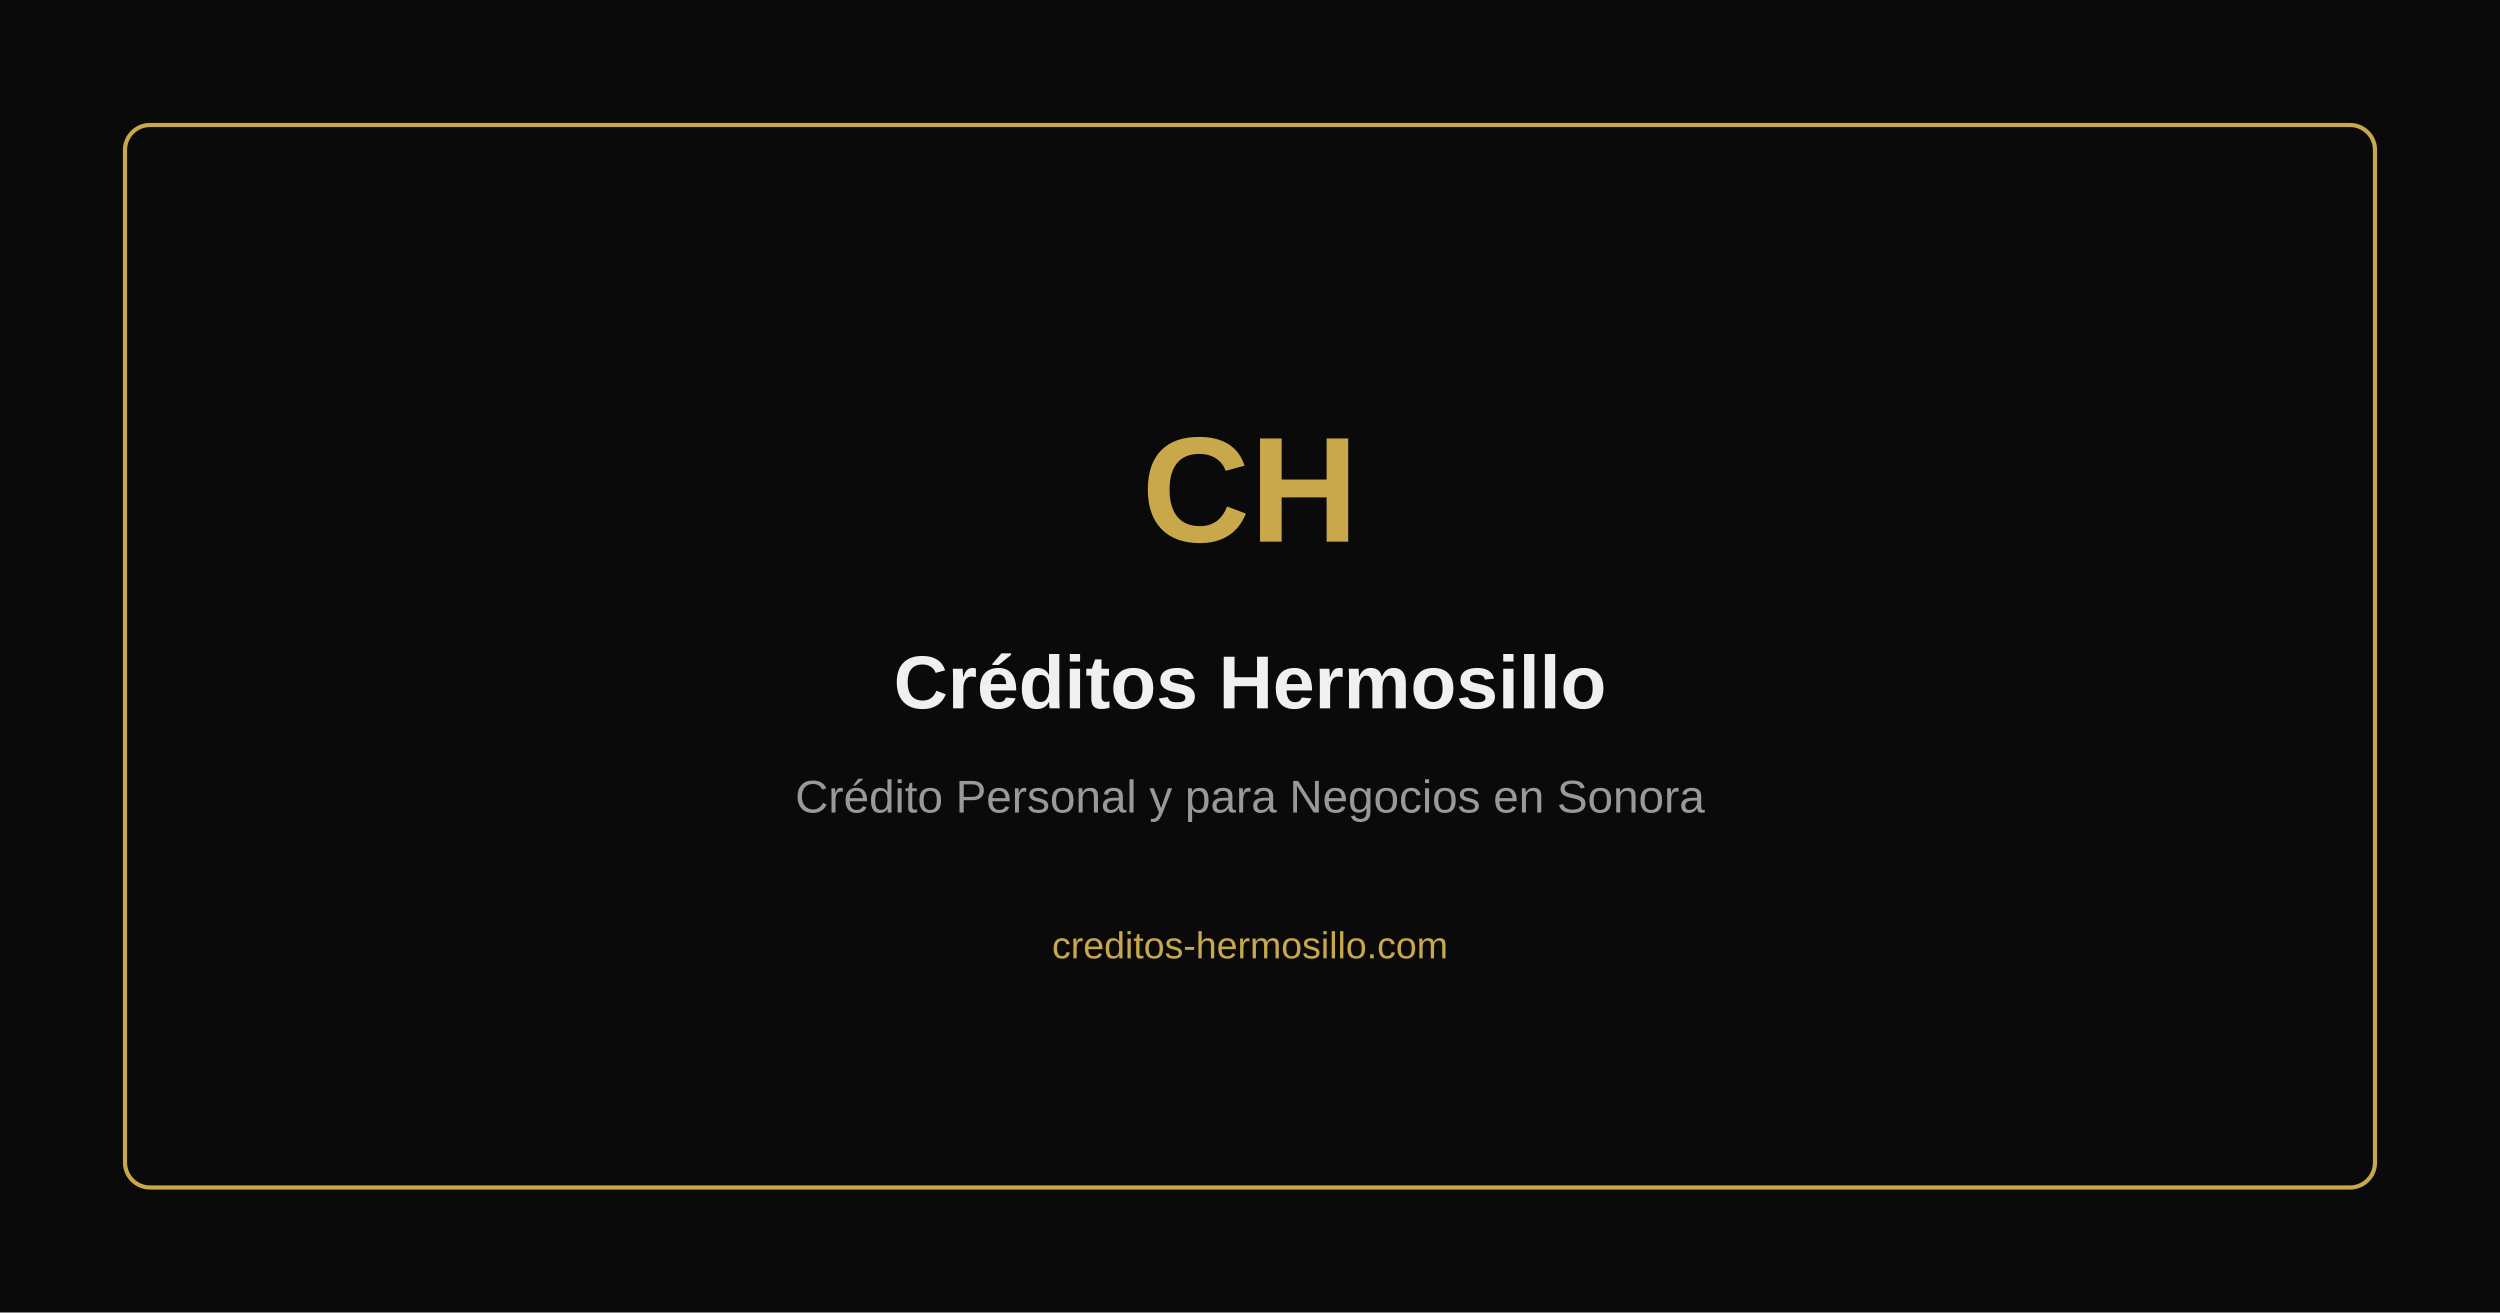
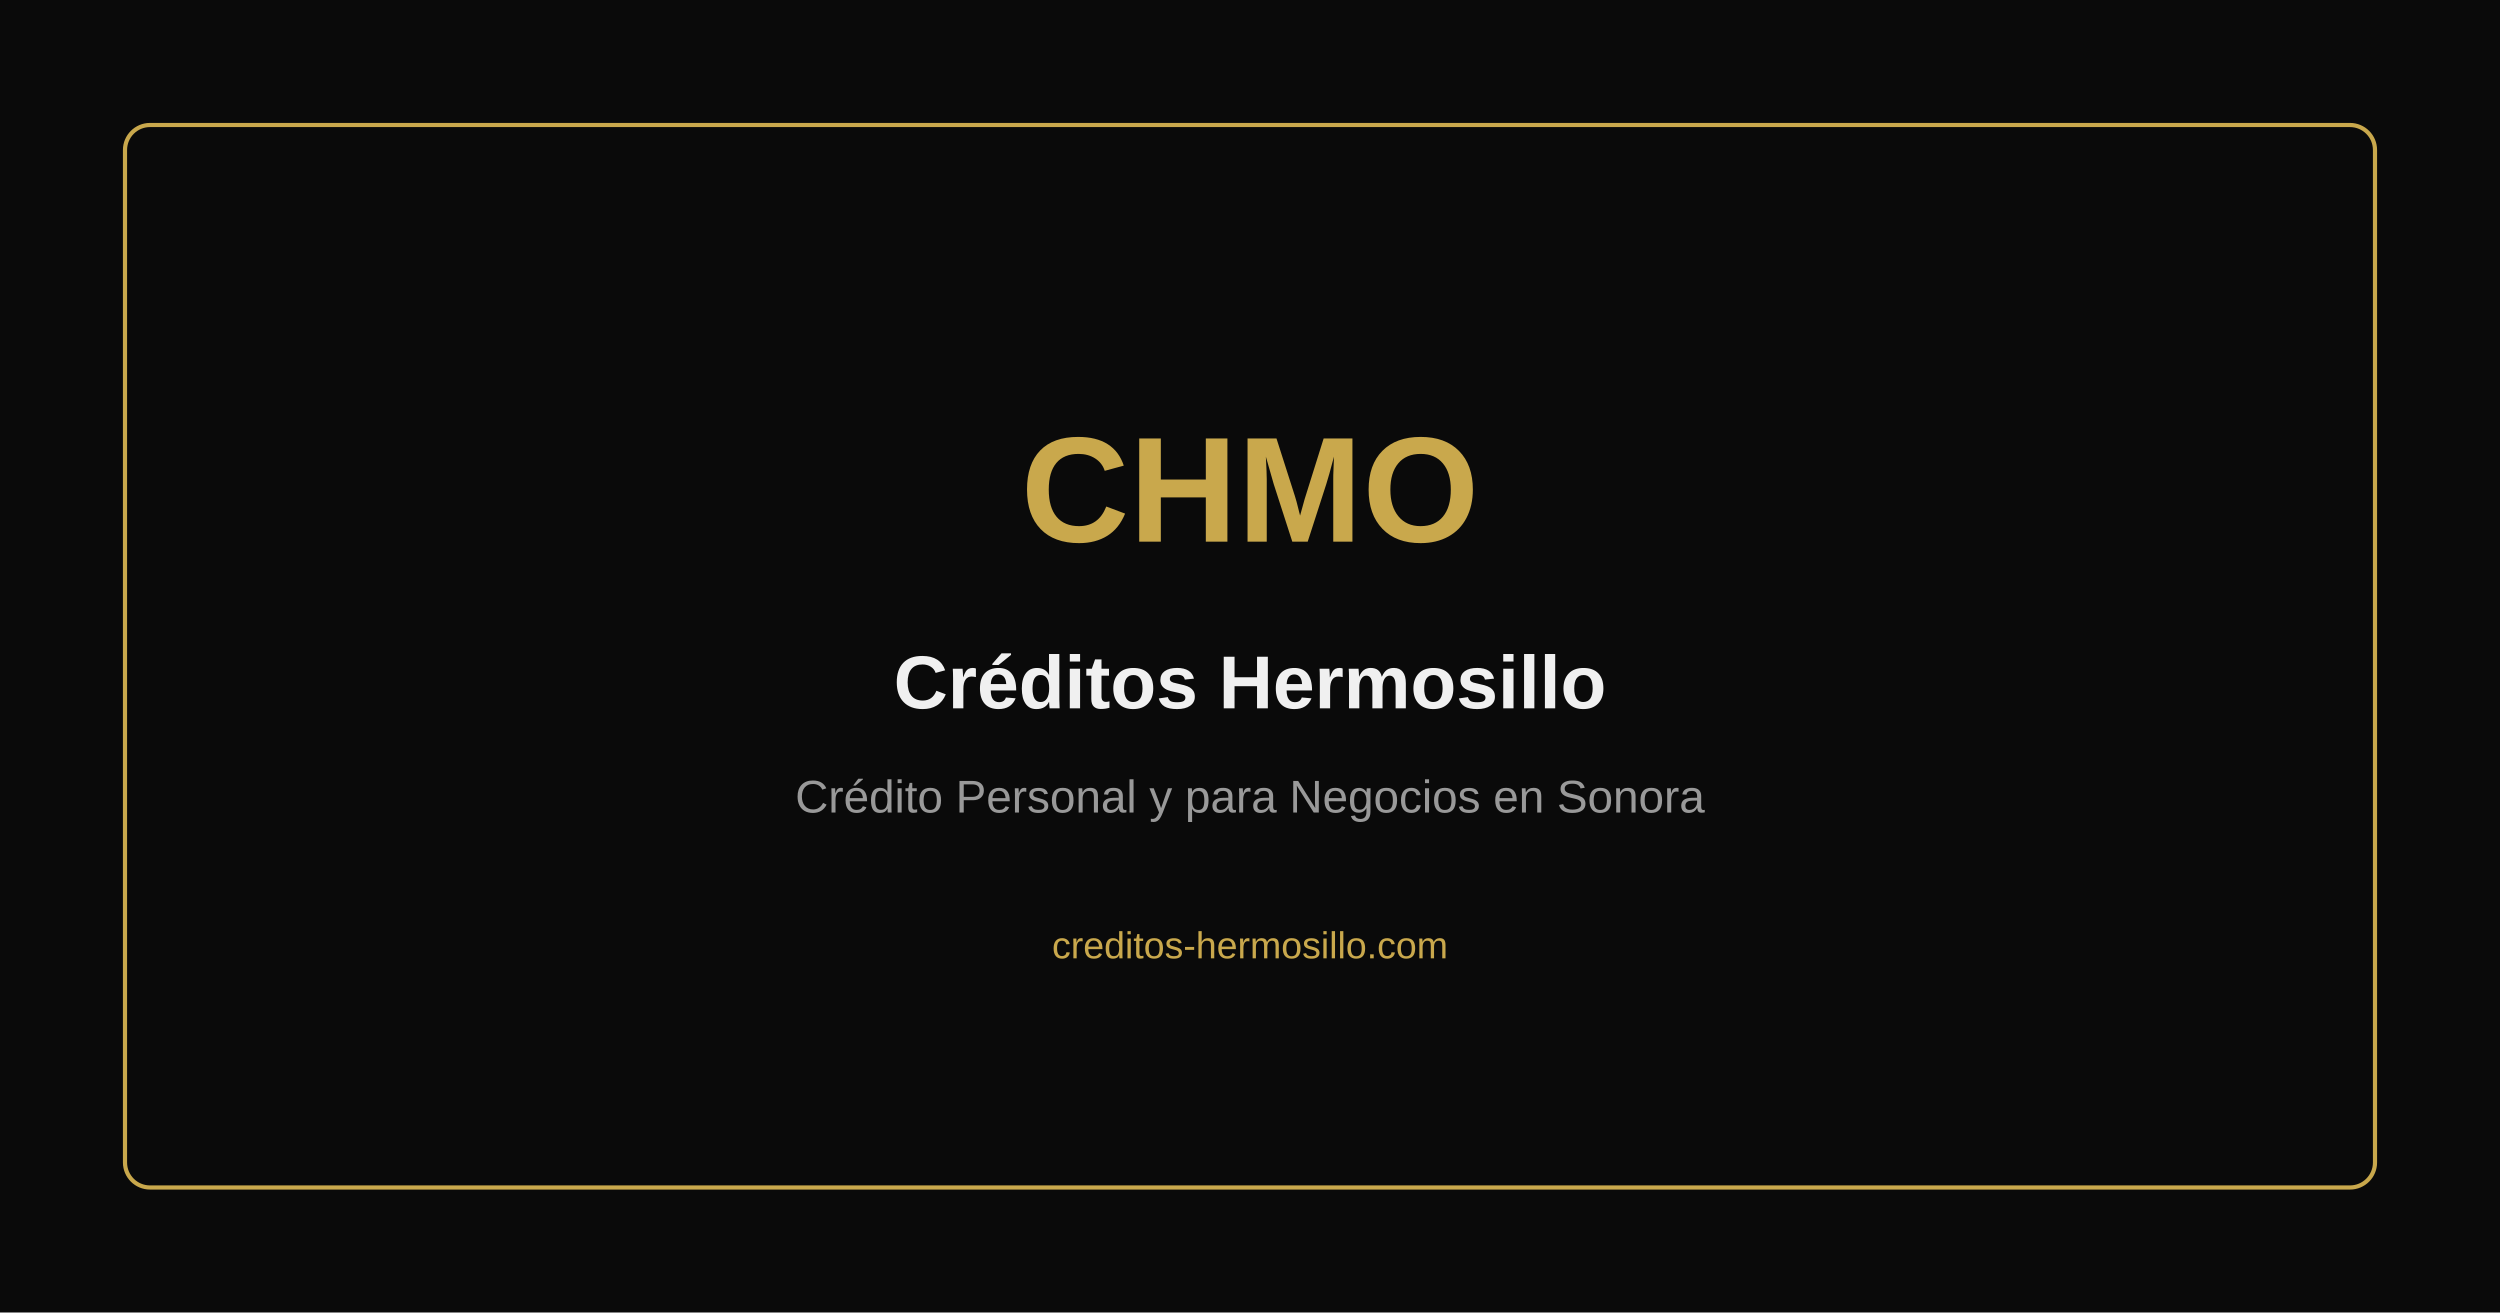
<svg xmlns="http://www.w3.org/2000/svg" width="1200" height="630" viewBox="0 0 1200 630">
  <rect width="1200" height="630" fill="#0a0a0a" />
  <rect x="60" y="60" width="1080" height="510" rx="12" fill="none" stroke="#c9a84c" stroke-width="2" />
-   <text x="600" y="260" text-anchor="middle" font-family="Montserrat, Arial, sans-serif" font-size="72" font-weight="700" fill="#c9a84c">CH</text>
+   <text x="600" y="260" text-anchor="middle" font-family="Montserrat, Arial, sans-serif" font-size="72" font-weight="700" fill="#c9a84c">CHMO</text>
  <text x="600" y="340" text-anchor="middle" font-family="Montserrat, Arial, sans-serif" font-size="36" font-weight="600" fill="#f0f0f0">Créditos Hermosillo</text>
  <text x="600" y="390" text-anchor="middle" font-family="Montserrat, Arial, sans-serif" font-size="22" font-weight="300" fill="#999">Crédito Personal y para Negocios en Sonora</text>
  <text x="600" y="460" text-anchor="middle" font-family="Montserrat, Arial, sans-serif" font-size="18" font-weight="400" fill="#c9a84c">creditos-hermosillo.com</text>
</svg>
